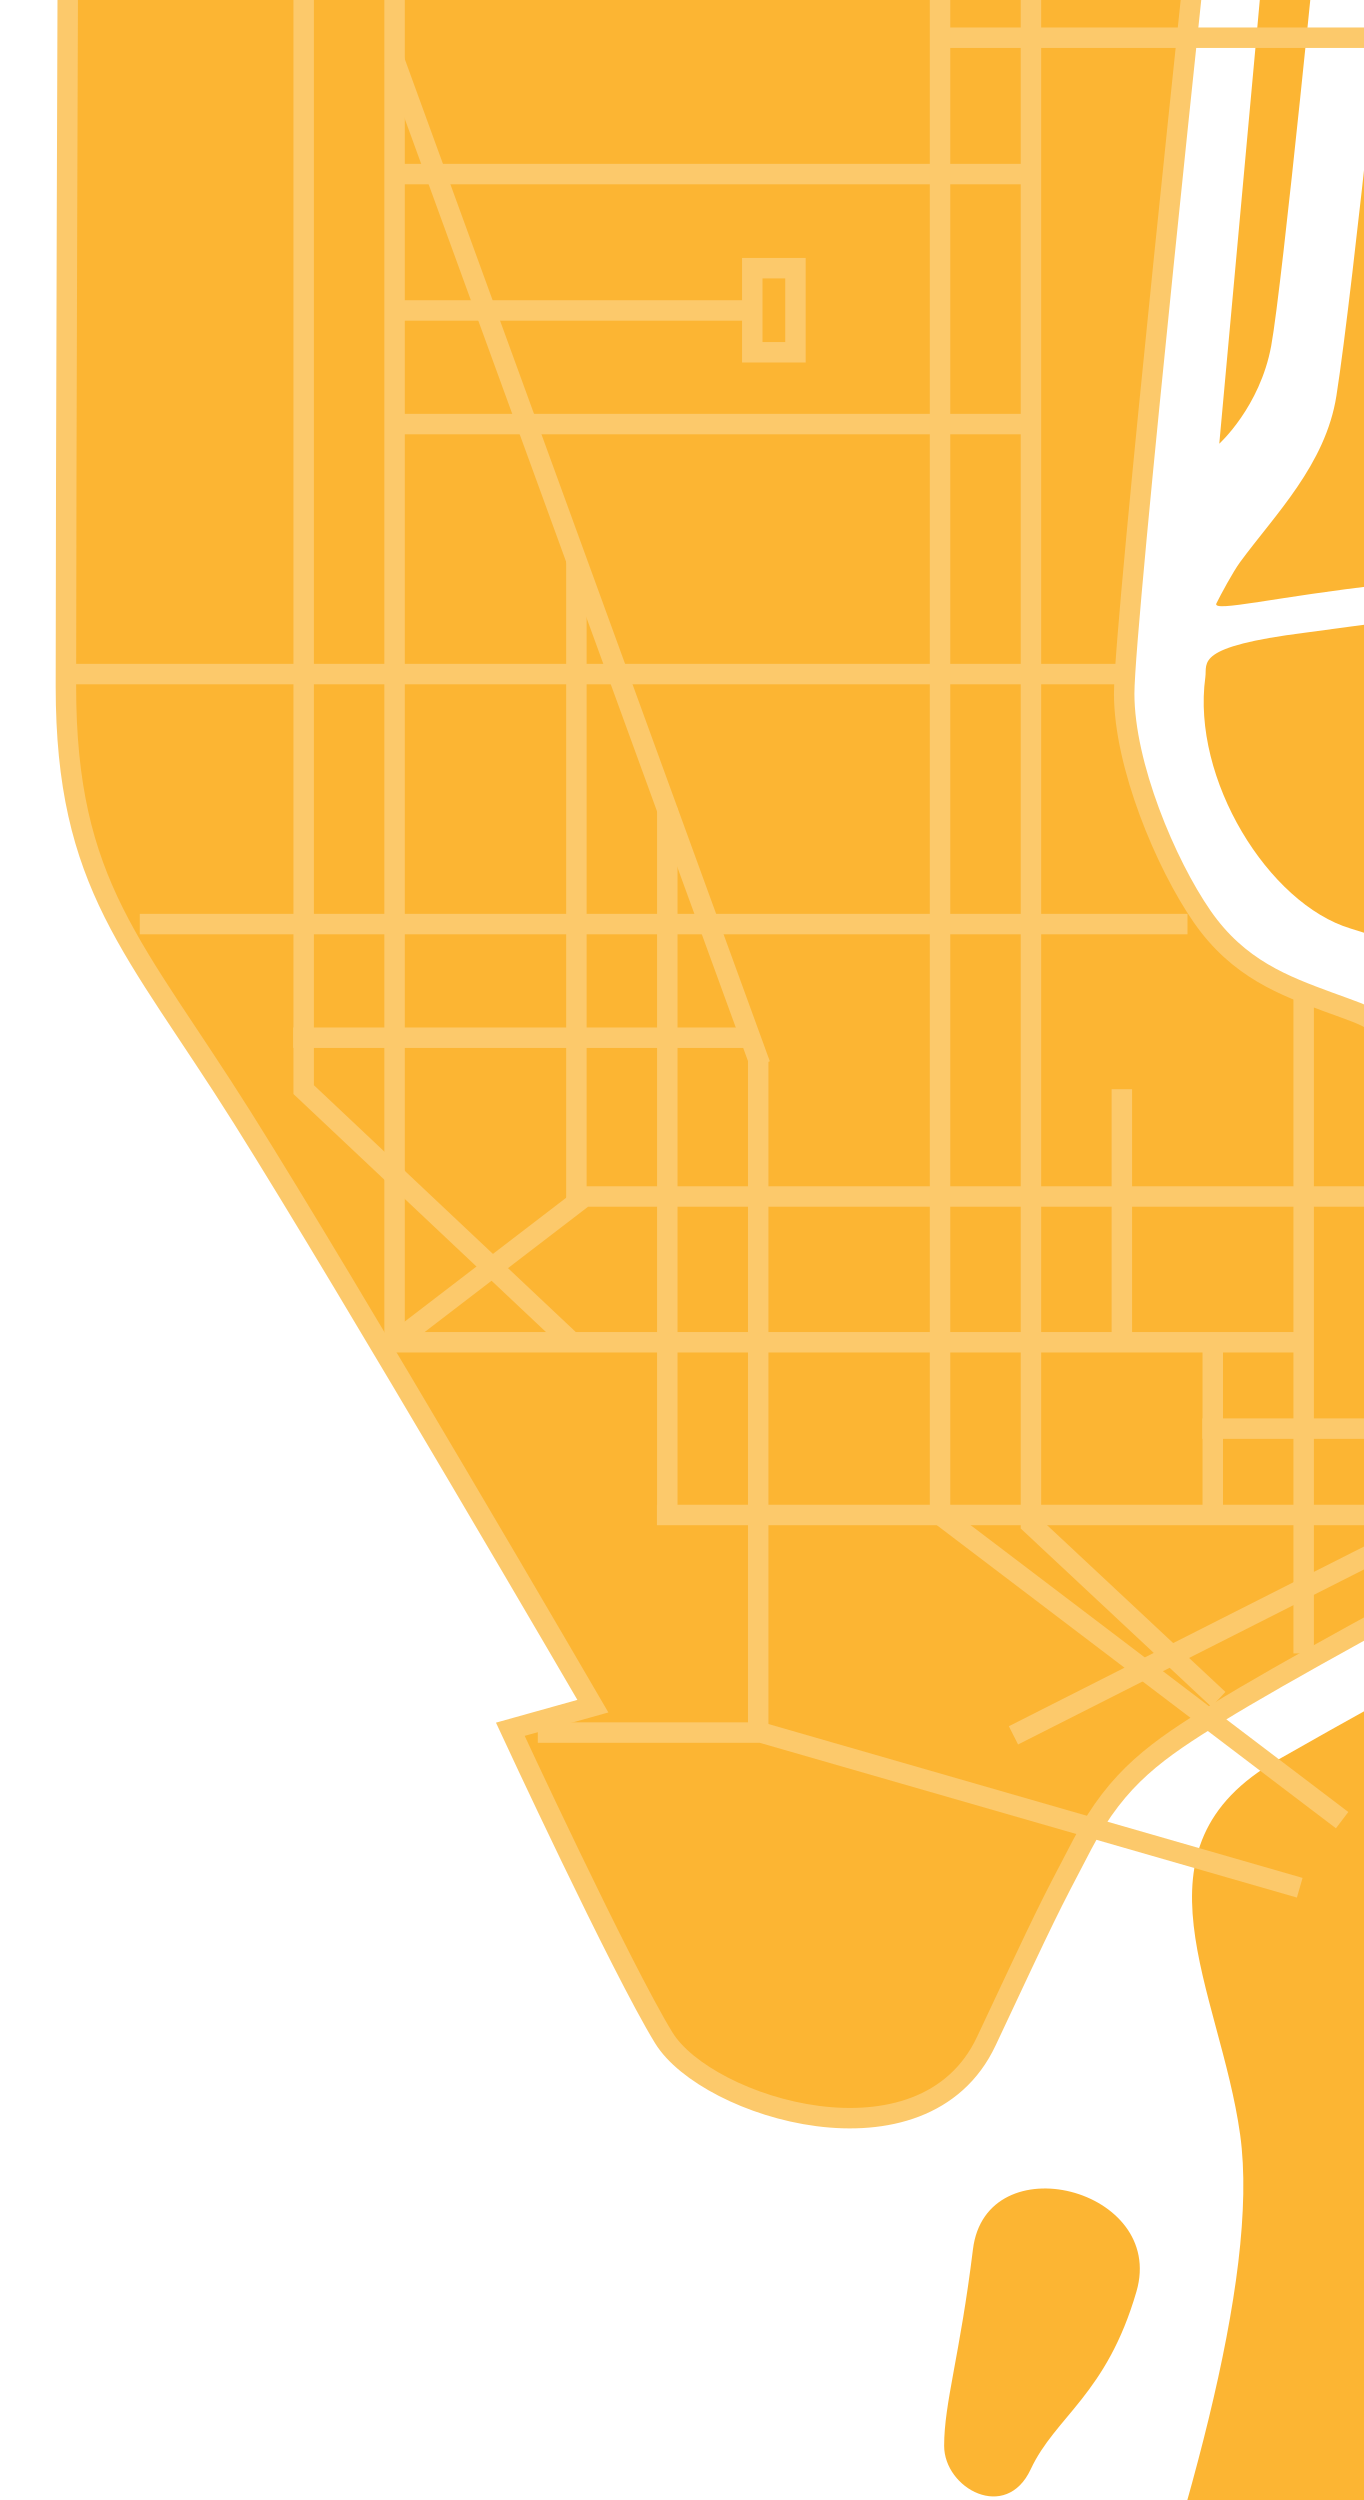
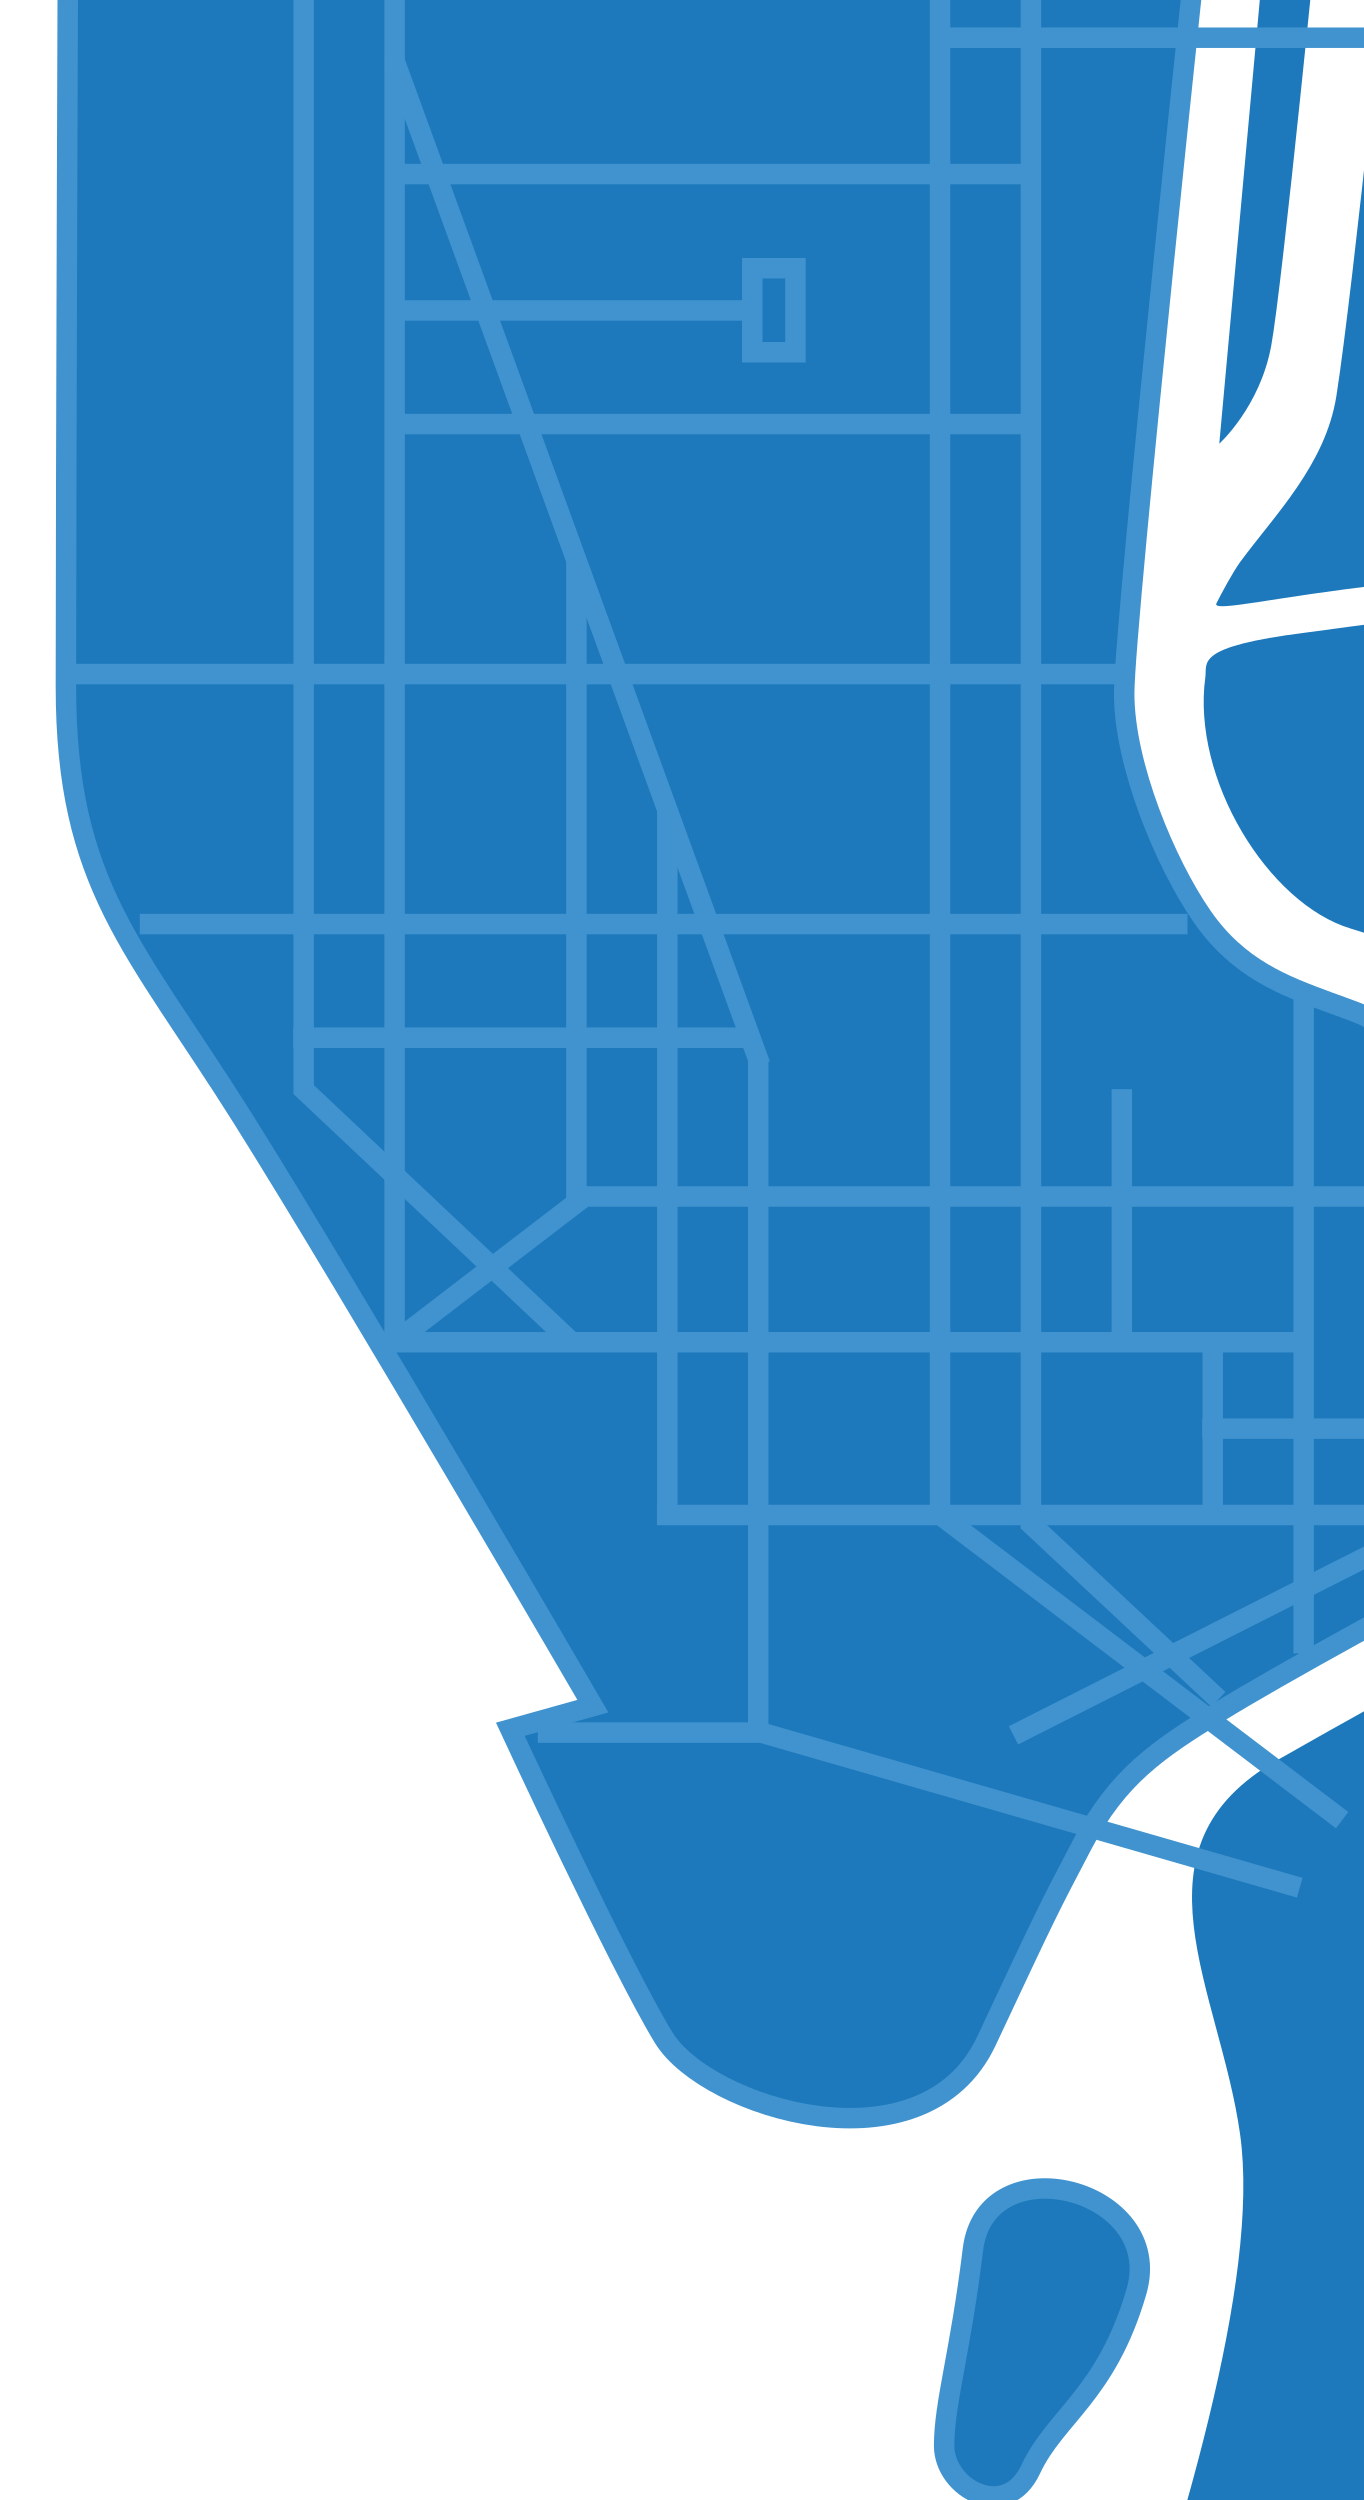
- <svg xmlns="http://www.w3.org/2000/svg" height="100%" viewBox="0 0 600 1100" version="1.1">
+ <svg xmlns="http://www.w3.org/2000/svg" id="diagram" height="120%" viewBox="0 0 600 1100" version="1.1">
  <description>Created with Sketch (http://www.bohemiancoding.com/sketch)</description>
  <defs />
  <g id="Page-1" stroke="none" stroke-width="1" fill="none" fill-rule="evenodd">
    <g id="NYC-Bike-Diagram">
-       <path d="M29.956,-48.21 C29.956,-48.21 29,214.236 29,302.05 C29,389.864 59.223,416.315 106.796,492.035 C154.369,567.755 260.87,750.71 260.87,750.71 L224.533,760.874 C224.533,760.874 273.098,865.687 292.05,896.628 C311.001,927.569 406.357,956.99 433.98,898.113 C461.604,839.235 460.558,841.459 476.216,811.522 C491.874,781.585 509.476,769.94 535.802,753.582 C562.128,737.224 631.252,699.378 656.228,686.991 C681.204,674.603 695.859,665.471 689.529,636.21 C683.2,606.949 637.187,492.035 622.664,469.898 C608.14,447.761 604.012,448.124 584.583,440.93 C565.153,433.736 544.952,426.378 528.947,403.279 C512.942,380.181 494.642,336.625 494.642,305.203 C494.642,273.781 529.33,-50 529.33,-50 L29.956,-48.21 Z" id="Manhattan" stroke="#FCC96B" stroke-width="9" fill="#FCB533" />
-       <path d="M705.898,1263.282 C702.741,1263.374 705.089,1174.859 713.848,1104.398 C715.957,1087.428 748.561,1088.259 749.059,1076.797 C749.891,1057.608 734.455,990.642 733.781,990.656 C731.899,990.695 749.074,1066.449 733.781,1076.797 C718.488,1087.145 708.04,1089.545 705.898,1104.398 C701.075,1137.848 706.412,1170.695 700.07,1200 C692.014,1237.23 672.457,1263.987 670.681,1264.007 C555.672,1265.288 472.446,1254.622 484.578,1219.316 C520.184,1115.699 554.527,1003.023 545.66,939.234 C536.793,875.445 494.531,812.855 562.195,774.352 C629.859,735.848 644.113,729.539 677.109,710.965 C710.105,692.391 736.613,676.688 718.488,620.859 C700.363,565.031 677.109,507.578 663.984,470 C650.859,432.422 630.539,419.457 594.305,408.57 C558.07,397.684 524.191,342.684 530.352,297.953 C531.235,291.54 525.312,284.543 574.465,278.355 C586.084,276.893 663.984,265.488 733.781,261.324 C779.962,258.569 779.738,326.781 865.871,293.277 C952.004,259.773 941.23,358.164 999.422,358.164 C1057.613,358.164 997.051,346.039 984.117,332.105 C971.184,318.172 925.586,258.738 892.434,271.926 C859.281,285.113 832.375,286.689 824.055,284.543 C800.062,278.355 780.533,256.349 763.016,251.383 C733.72,243.077 716.545,247.309 713.848,247.309 C713.848,247.309 649.316,252.746 608.324,257.297 C562.173,262.42 533.142,269.691 535.219,265.488 C537.073,261.735 542.519,251.583 545.66,247.309 C560.969,226.473 583.256,204.415 588.016,174.203 C595.469,126.891 612.941,-45.582 612.941,-45.582 L1234.732,-45.582 L1234.732,1214.32 C1234.732,1214.32 927.437,1256.797 705.898,1263.282 Z" id="Brooklyn" fill="#FCB533" />
-       <path d="M428.098,989.711 C422.355,1036.508 415.422,1057.305 415.422,1076.141 C415.422,1094.977 442.637,1109.809 453.508,1086.492 C464.379,1063.176 486.855,1053.699 500.047,1008.254 C513.238,962.809 433.84,942.914 428.098,989.711 Z" id="Governers-Island" fill="#FCB533" />
-       <path d="M536.484,195.223 L558.48,-45.652 L581.055,-45.168 C581.055,-45.168 564.289,125.363 559.32,152.23 C554.352,179.098 536.484,195.223 536.484,195.223 Z" id="Roosevelt-Island" fill="#FCB533" />
-       <g id="Avenues" transform="translate(92, -37)" stroke="#FCC96B" stroke-width="9">
+       <path d="M29.956,-48.21 C29.956,-48.21 29,214.236 29,302.05 C29,389.864 59.223,416.315 106.796,492.035 C154.369,567.755 260.87,750.71 260.87,750.71 L224.533,760.874 C224.533,760.874 273.098,865.687 292.05,896.628 C311.001,927.569 406.357,956.99 433.98,898.113 C461.604,839.235 460.558,841.459 476.216,811.522 C491.874,781.585 509.476,769.94 535.802,753.582 C562.128,737.224 631.252,699.378 656.228,686.991 C681.204,674.603 695.859,665.471 689.529,636.21 C683.2,606.949 637.187,492.035 622.664,469.898 C608.14,447.761 604.012,448.124 584.583,440.93 C565.153,433.736 544.952,426.378 528.947,403.279 C512.942,380.181 494.642,336.625 494.642,305.203 C494.642,273.781 529.33,-50 529.33,-50 L29.956,-48.21 Z" id="Manhattan" stroke="#4093CF" stroke-width="9" fill="#1D79BB" />
+       <path d="M705.898,1263.282 C702.741,1263.374 705.089,1174.859 713.848,1104.398 C715.957,1087.428 748.561,1088.259 749.059,1076.797 C749.891,1057.608 734.455,990.642 733.781,990.656 C731.899,990.695 749.074,1066.449 733.781,1076.797 C718.488,1087.145 708.04,1089.545 705.898,1104.398 C701.075,1137.848 706.412,1170.695 700.07,1200 C692.014,1237.23 672.457,1263.987 670.681,1264.007 C555.672,1265.288 472.446,1254.622 484.578,1219.316 C520.184,1115.699 554.527,1003.023 545.66,939.234 C536.793,875.445 494.531,812.855 562.195,774.352 C629.859,735.848 644.113,729.539 677.109,710.965 C710.105,692.391 736.613,676.688 718.488,620.859 C700.363,565.031 677.109,507.578 663.984,470 C650.859,432.422 630.539,419.457 594.305,408.57 C558.07,397.684 524.191,342.684 530.352,297.953 C531.235,291.54 525.312,284.543 574.465,278.355 C586.084,276.893 663.984,265.488 733.781,261.324 C779.962,258.569 779.738,326.781 865.871,293.277 C952.004,259.773 941.23,358.164 999.422,358.164 C1057.613,358.164 997.051,346.039 984.117,332.105 C971.184,318.172 925.586,258.738 892.434,271.926 C859.281,285.113 832.375,286.689 824.055,284.543 C800.062,278.355 780.533,256.349 763.016,251.383 C733.72,243.077 716.545,247.309 713.848,247.309 C713.848,247.309 649.316,252.746 608.324,257.297 C562.173,262.42 533.142,269.691 535.219,265.488 C537.073,261.735 542.519,251.583 545.66,247.309 C560.969,226.473 583.256,204.415 588.016,174.203 C595.469,126.891 612.941,-45.582 612.941,-45.582 L1234.732,-45.582 L1234.732,1214.32 C1234.732,1214.32 927.437,1256.797 705.898,1263.282 Z" id="Brooklyn" fill="#1D79BB" />
+       <path d="M428.098,989.711 C422.355,1036.508 415.422,1057.305 415.422,1076.141 C415.422,1094.977 442.637,1109.809 453.508,1086.492 C464.379,1063.176 486.855,1053.699 500.047,1008.254 C513.238,962.809 433.84,942.914 428.098,989.711 Z" id="Governers-Island" stroke="#4093CF" stroke-width="9" fill="#1D79BB" />
+       <path d="M536.484,195.223 L558.48,-45.652 L581.055,-45.168 C581.055,-45.168 564.289,125.363 559.32,152.23 C554.352,179.098 536.484,195.223 536.484,195.223 Z" id="Roosevelt-Island" fill="#1D79BB" />
+       <g id="Avenues" transform="translate(92, -37)" stroke="#4093CF" stroke-width="9">
        <path d="M41.613,1.09 L41.613,516.419 L160.406,628.389" id="9-Av" />
        <path d="M81.613,1.09 L81.613,631.503" id="8-Av" />
        <path d="M161.613,283.483 L161.613,566.5" id="6-Av" />
        <path d="M201.613,392.432 L201.613,707.507" id="5-Av" />
        <path d="M241.613,503.486 L241.613,796.419" id="4-Av" />
        <path d="M321.613,1.09 L321.613,703.5 L498.531,837.865" id="2-Av" />
        <path d="M361.613,1.09 L361.613,707.587 L444.111,784.732" id="1-Av" />
        <path d="M401.613,516.243 L401.613,624.5" id="Av-A" />
        <path d="M441.613,627.5 L441.613,706.508" id="Av-B" />
        <path d="M481.613,476.492 L481.613,764.502" id="Av-C" />
        <path d="M81.5,63.5 L242.5,505.5" id="Broadway" />
      </g>
-       <g id="Streets" transform="translate(31, 15)" stroke="#FCC96B" stroke-width="9">
+       <g id="Streets" transform="translate(31, 15)" stroke="#4093CF" stroke-width="9">
        <path d="M205.639,747.34 L303.921,747.34 L540.88,815.604" id="Warren" />
        <path d="M605.887,651.934 L414.924,748.553" id="E-Broadway" />
        <path d="M258.049,651.594 L648.511,651.594" id="Grand" />
        <path d="M498.049,613.594 L731.533,613.594" id="Williamsburg-Bridge" />
        <path d="M138.499,575.594 L546.143,575.594" id="1" />
        <path d="M143.262,575.068 L226.215,511.471 L611.812,511.471" id="9/10" />
        <path d="M98.049,441.594 L296.5,441.594" id="15/16" />
        <path d="M30.5,391.594 L491.501,391.594" id="20/21" />
        <path d="M0.5,281.594 L461.501,281.594" id="29/30" />
        <path d="M140.499,171.594 L425.501,171.594" id="39/40" />
        <path d="M140.499,121.594 L301.504,121.594" id="43/44" />
        <path d="M140.499,61.594 L425.501,61.594" id="50-ish" />
        <path d="M380.499,1.594 L665.501,1.594" id="Queensboro-Bridge" />
      </g>
-       <rect id="Grand-Central" stroke="#FCC96B" stroke-width="9" x="331" y="118" width="19" height="37" />
+       <rect id="Grand-Central" stroke="#4093CF" stroke-width="9" x="331" y="118" width="19" height="37" />
    </g>
  </g>
</svg>
